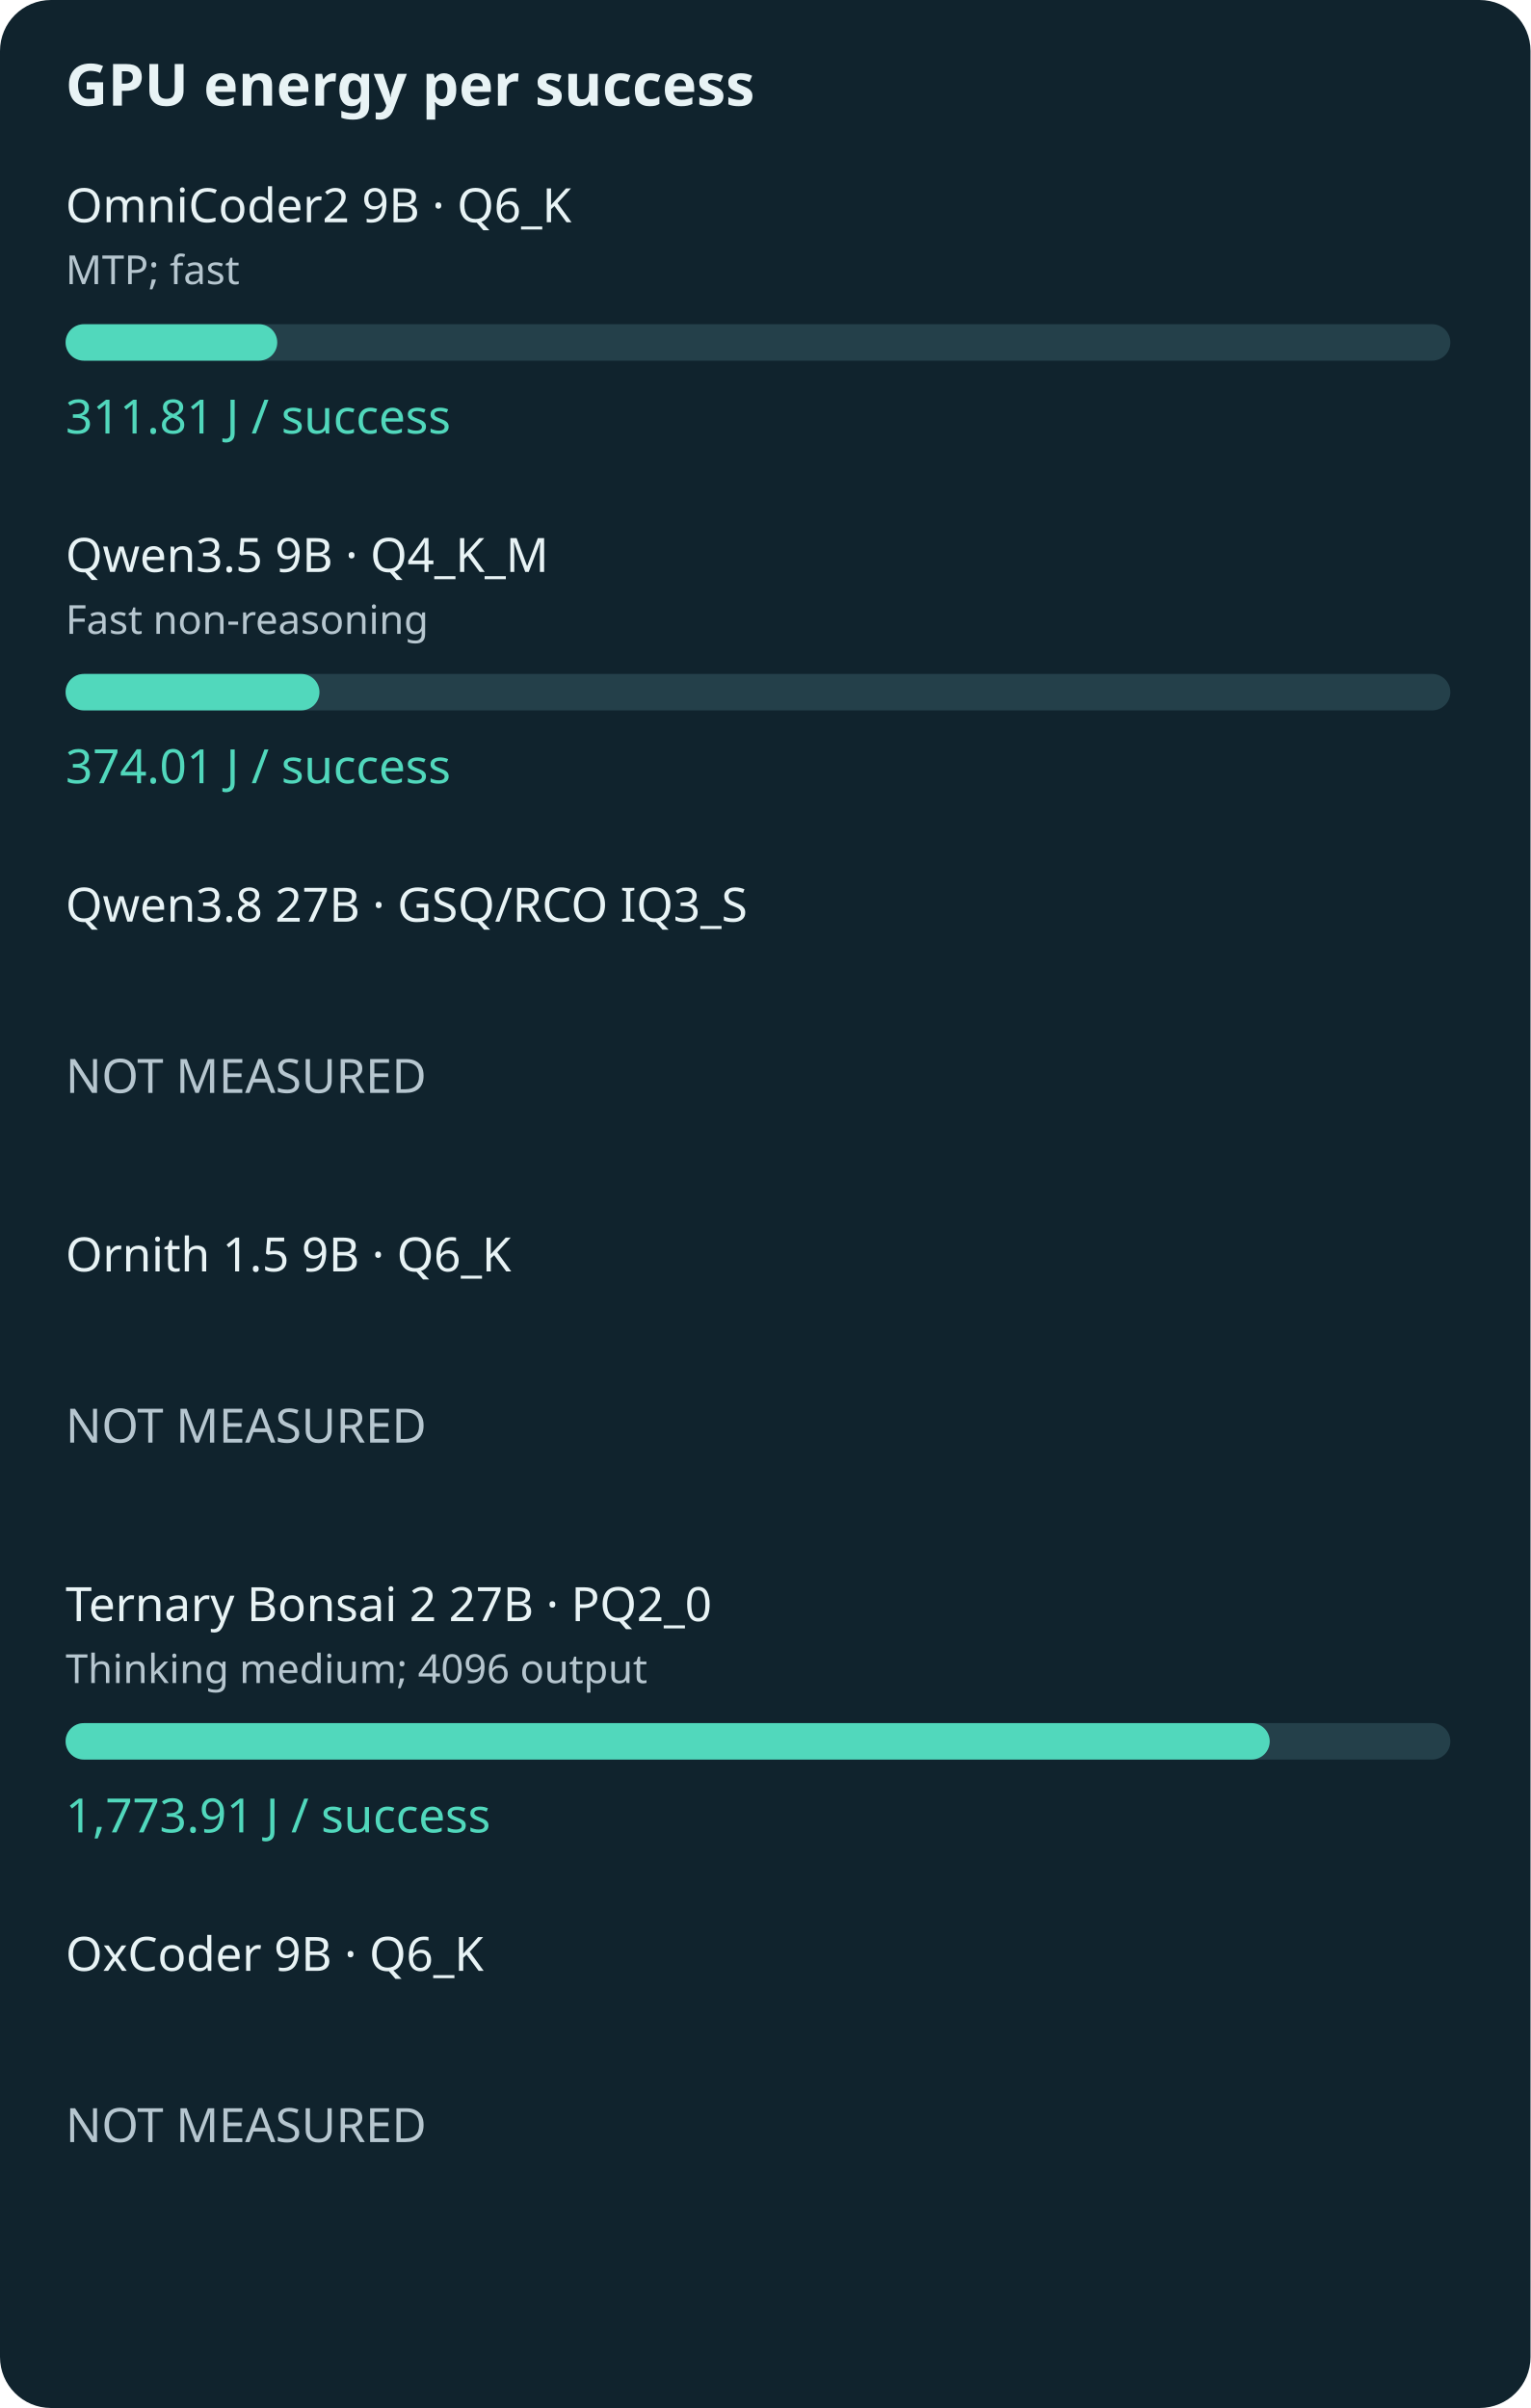
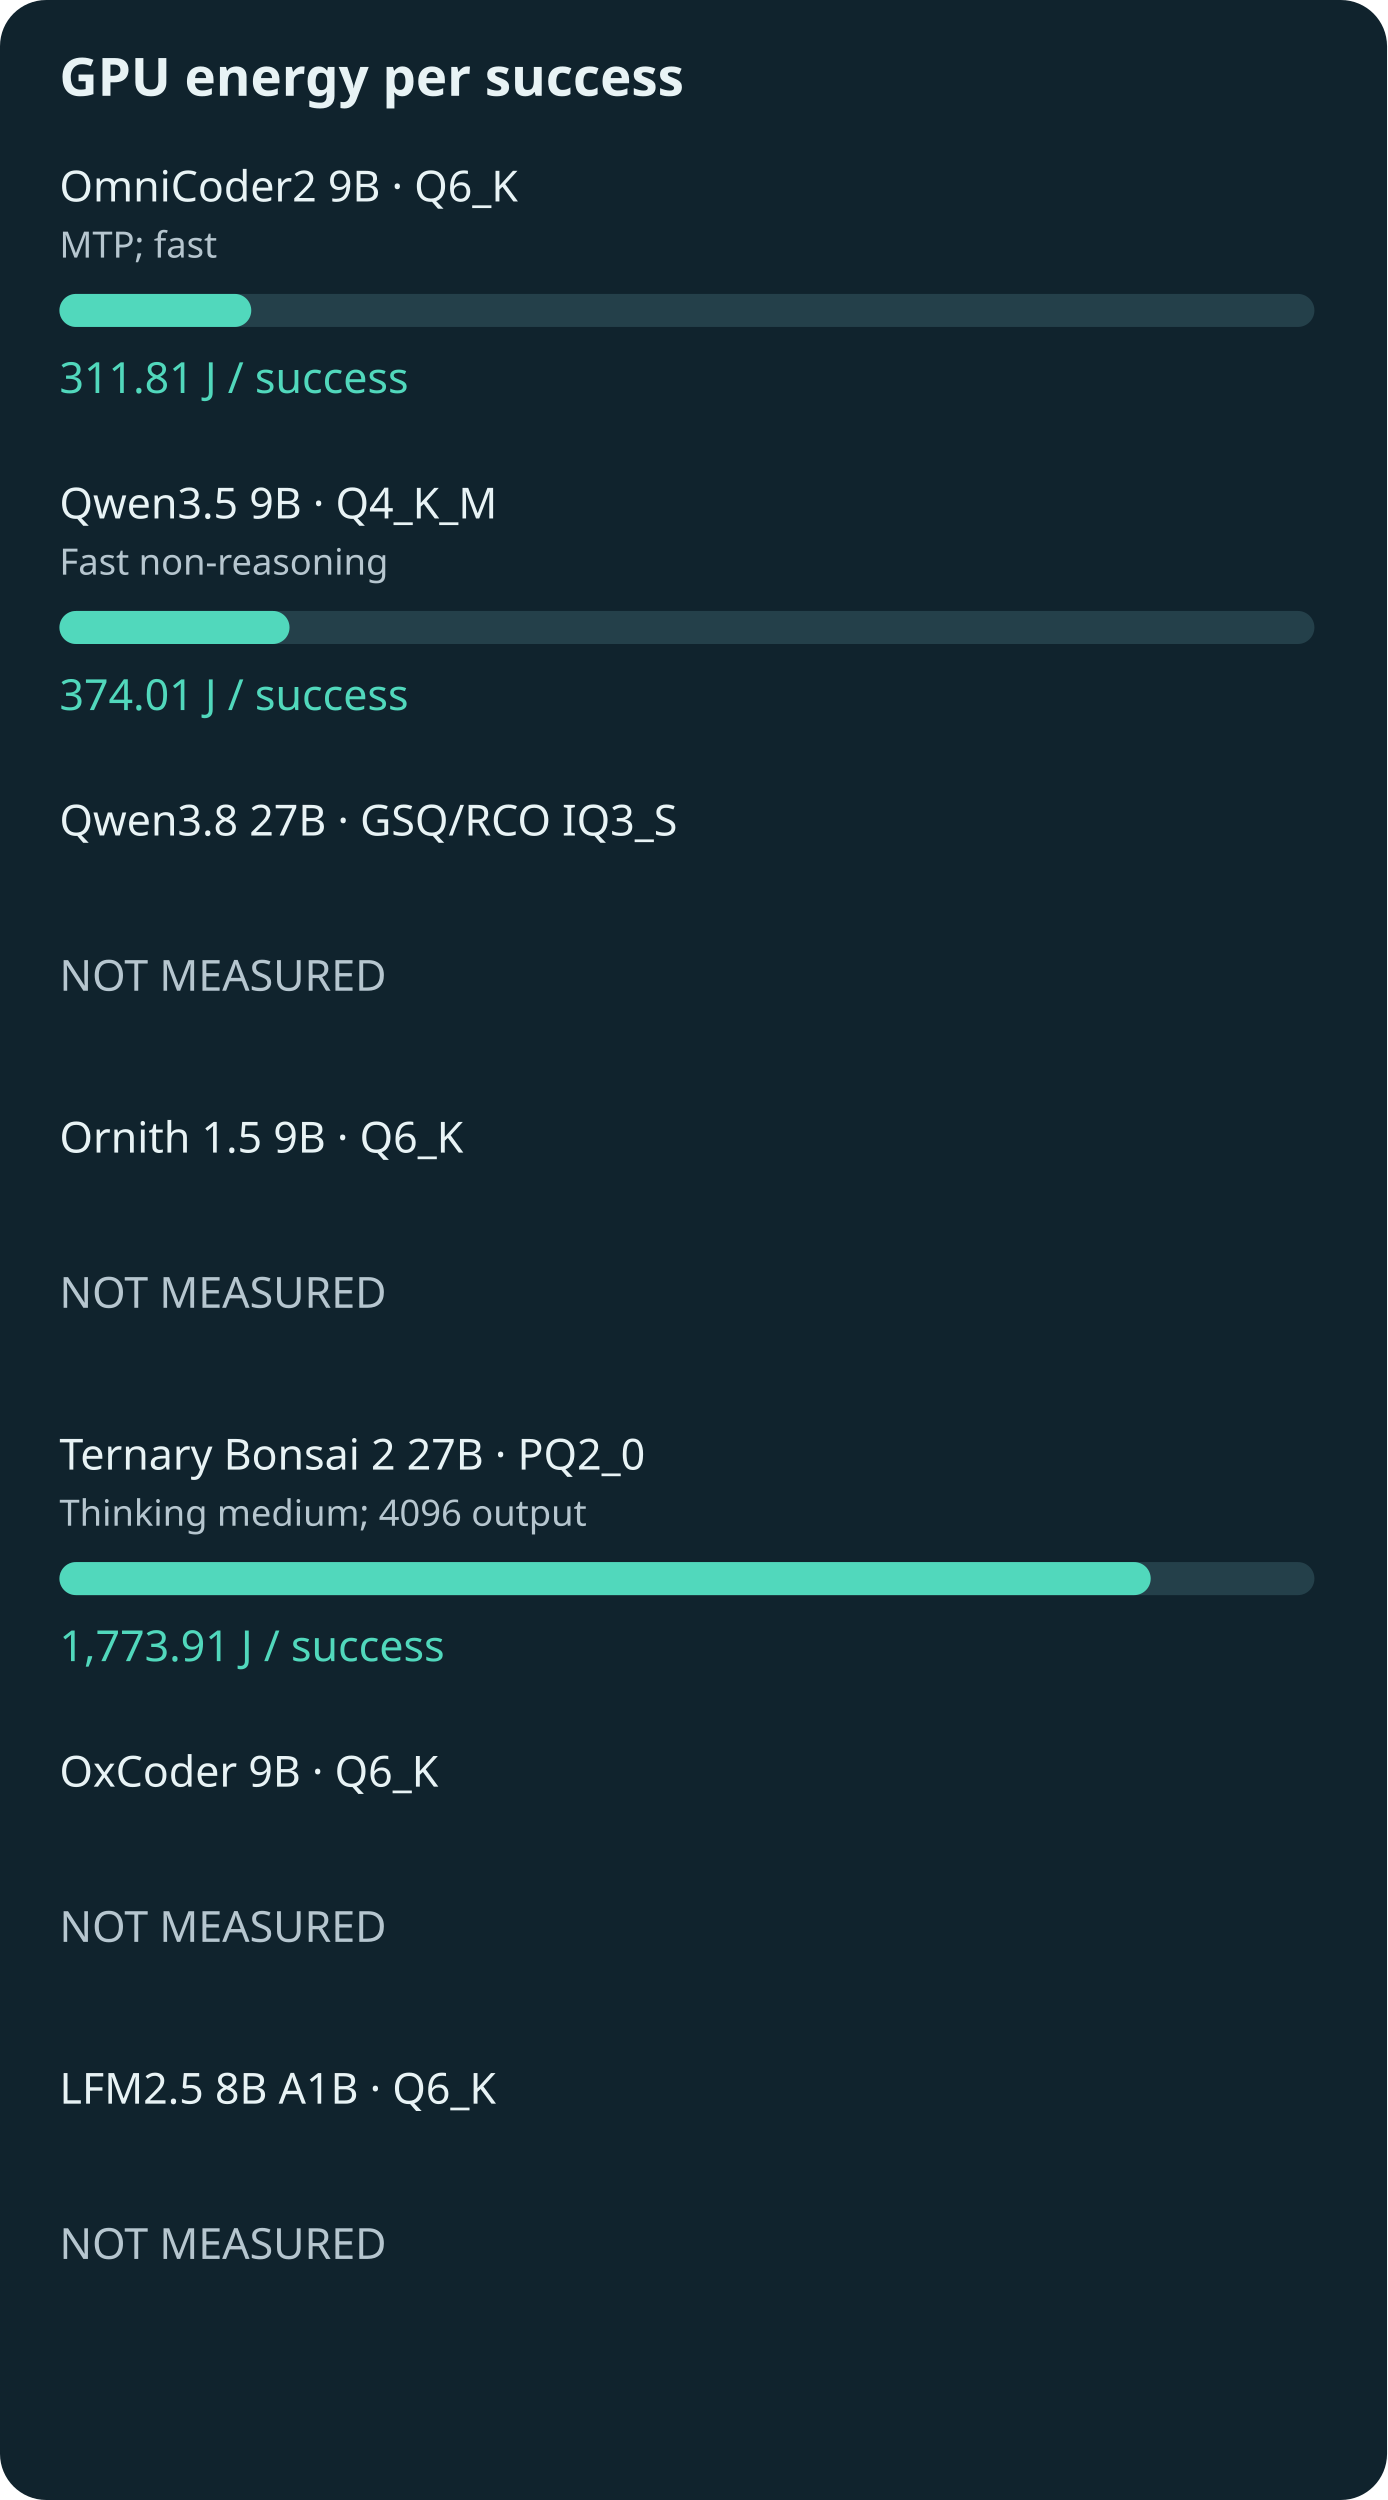
- <svg xmlns="http://www.w3.org/2000/svg" viewBox="0 0 420 661" role="img" aria-labelledby="title desc">
-   <rect width="420" height="661" rx="14" fill="#10232d" />
+ <svg xmlns="http://www.w3.org/2000/svg" viewBox="0 0 420 757" role="img" aria-labelledby="title desc">
+   <rect width="420" height="757" rx="14" fill="#10232d" />
  <g font-family="system-ui,sans-serif" fill="#e8f3f5">
    <text x="18" y="29" font-size="16" font-weight="700">GPU energy per success</text>
    <text x="18" y="61" font-size="13">OmniCoder2 9B · Q6_K</text>
    <text x="18" y="78" font-size="11" fill="#b6c6cf">MTP; fast</text>
    <rect x="18" y="89" width="380" height="10" rx="5" fill="#24404a" />
    <rect x="18" y="89" width="58.082" height="10" rx="5" fill="#51d8bc" />
    <text x="18" y="119" font-size="13" fill="#51d8bc">311.81 J / success</text>
    <text x="18" y="157" font-size="13">Qwen3.5 9B · Q4_K_M</text>
    <text x="18" y="174" font-size="11" fill="#b6c6cf">Fast non-reasoning</text>
    <rect x="18" y="185" width="380" height="10" rx="5" fill="#24404a" />
    <rect x="18" y="185" width="69.669" height="10" rx="5" fill="#51d8bc" />
    <text x="18" y="215" font-size="13" fill="#51d8bc">374.01 J / success</text>
    <text x="18" y="253" font-size="13">Qwen3.8 27B · GSQ/RCO IQ3_S</text>
    <text x="18" y="300" fill="#b6c6cf" font-size="13">NOT MEASURED</text>
    <text x="18" y="349" font-size="13">Ornith 1.5 9B · Q6_K</text>
    <text x="18" y="396" fill="#b6c6cf" font-size="13">NOT MEASURED</text>
    <text x="18" y="445" font-size="13">Ternary Bonsai 2 27B · PQ2_0</text>
    <text x="18" y="462" font-size="11" fill="#b6c6cf">Thinking medium; 4096 output</text>
    <rect x="18" y="473" width="380" height="10" rx="5" fill="#24404a" />
    <rect x="18" y="473" width="330.435" height="10" rx="5" fill="#51d8bc" />
    <text x="18" y="503" font-size="13" fill="#51d8bc">1,773.91 J / success</text>
    <text x="18" y="541" font-size="13">OxCoder 9B · Q6_K</text>
    <text x="18" y="588" fill="#b6c6cf" font-size="13">NOT MEASURED</text>
+     <text x="18" y="637" font-size="13">LFM2.5 8B A1B · Q6_K</text>
+     <text x="18" y="684" fill="#b6c6cf" font-size="13">NOT MEASURED</text>
  </g>
</svg>
